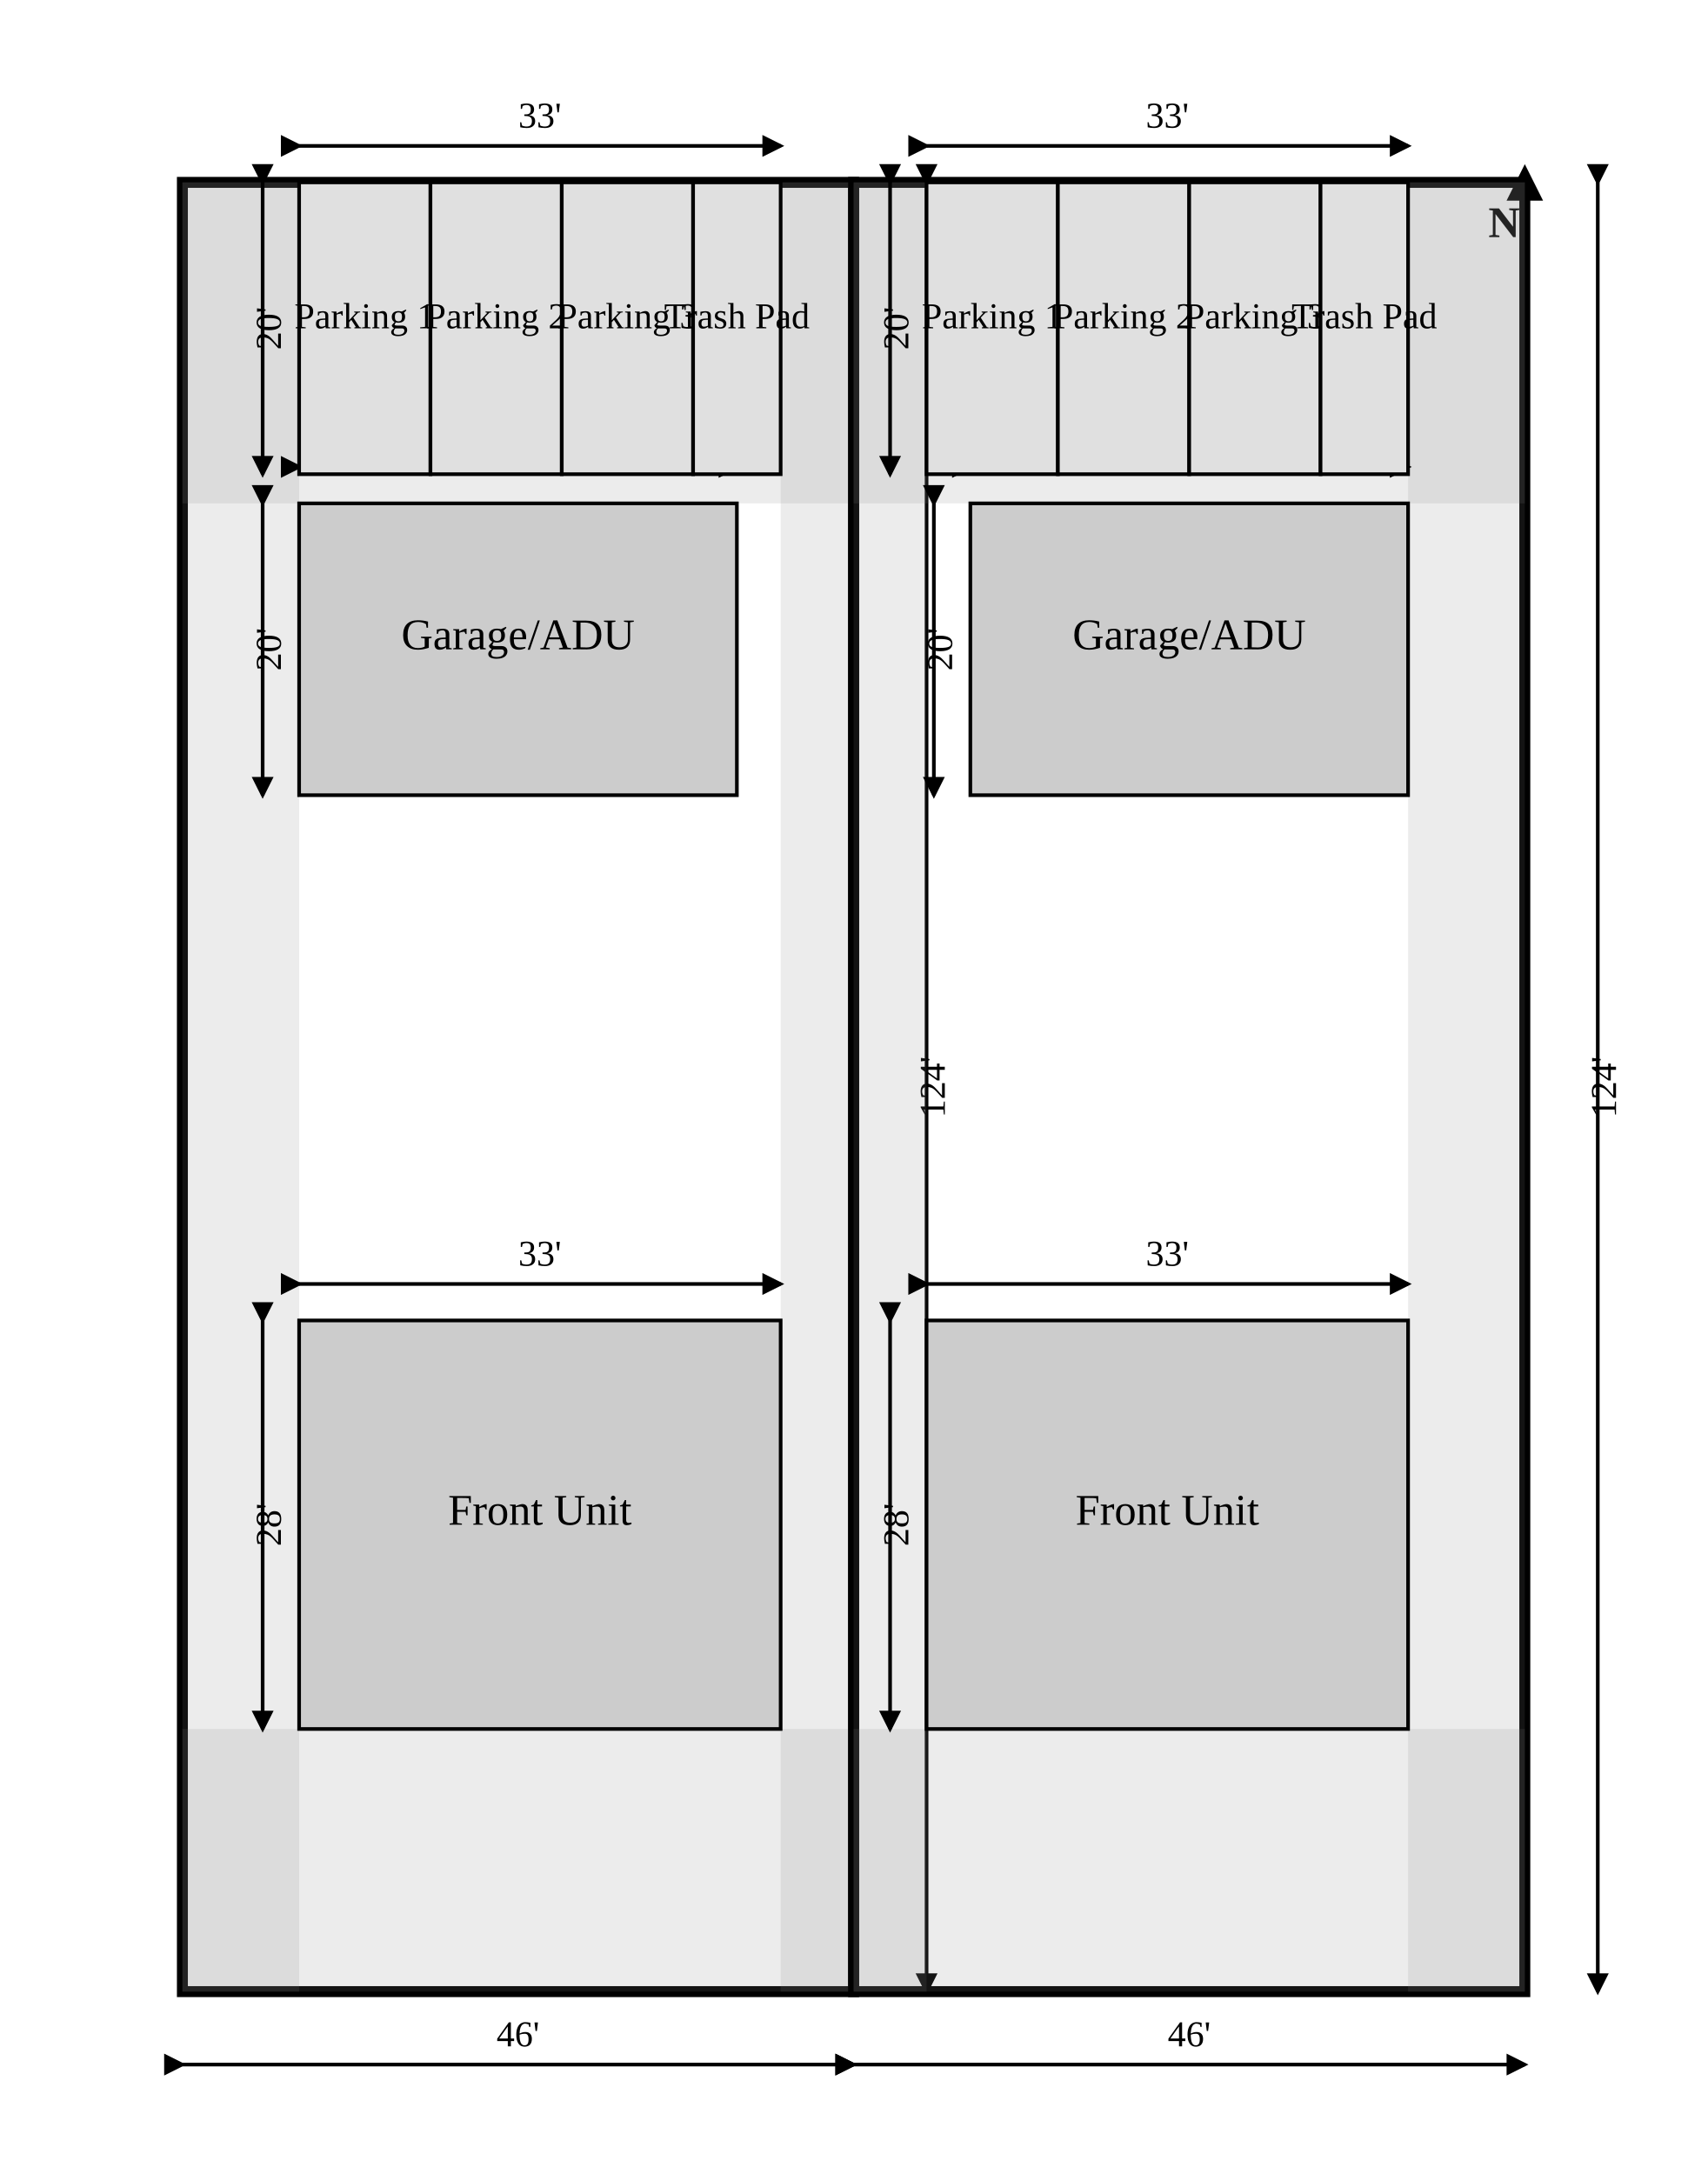
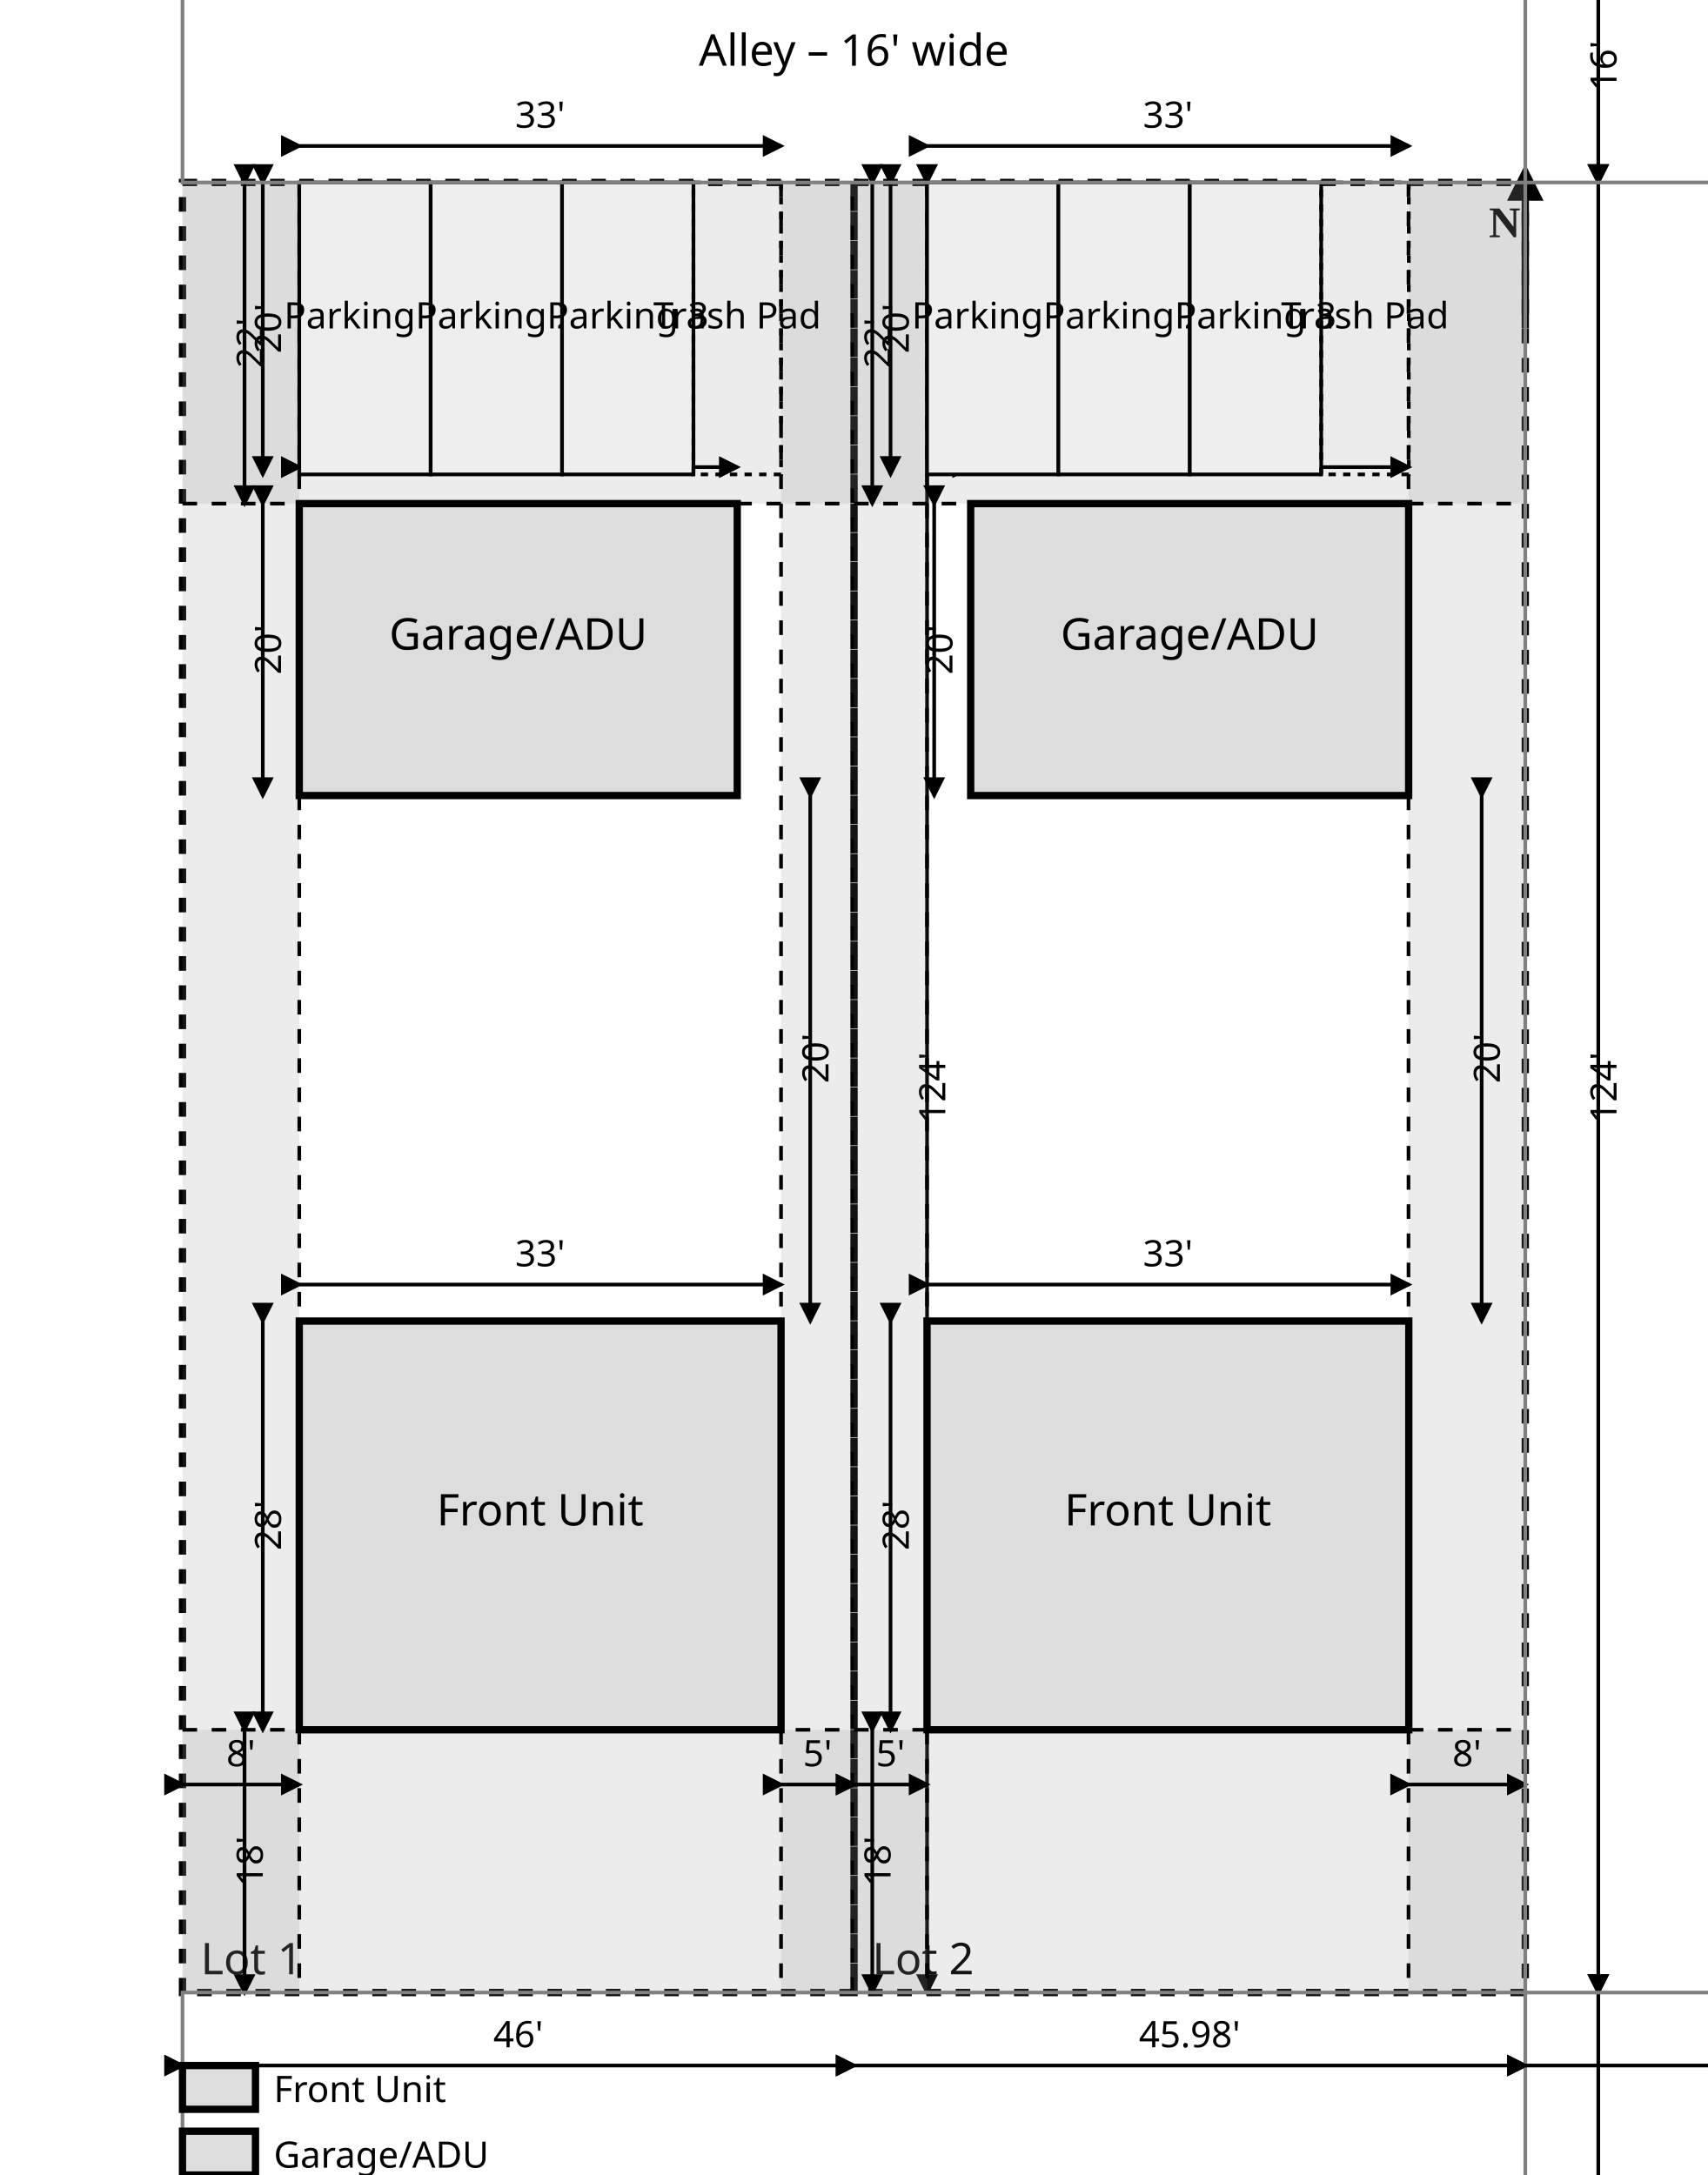
- <svg xmlns="http://www.w3.org/2000/svg" baseProfile="full" height="596" version="1.1" width="468">
+ <svg xmlns="http://www.w3.org/2000/svg" baseProfile="full" height="596" version="1.1" width="467.92">
  <defs>
    <marker id="id1" markerHeight="6" markerWidth="6" orient="auto" refX="5" refY="3">
      <path d="M0,0 L6,3 L0,6 Z" fill="black" />
    </marker>
  </defs>
-   <line stroke="black" stroke-width="2" x1="418" x2="418" y1="90" y2="50" />
-   <polygon fill="black" points="413,55 423,55 418,45" />
-   <text font-size="12" font-weight="bold" x="408" y="65">N</text>
-   <rect fill="none" height="496" stroke="black" stroke-width="3" width="184" x="50" y="50" />
+   <line stroke="black" stroke-width="2" x1="417.92" x2="417.92" y1="90" y2="50" />
+   <polygon fill="black" points="412.92,55 422.92,55 417.92,45" />
+   <text font-size="12" font-weight="bold" x="407.92" y="65">N</text>
+   <rect fill="none" height="496" stroke="black" stroke-dasharray="4,4" stroke-width="2" width="184" x="50" y="50" />
+   <text font-family="sans-serif" font-size="12" x="55" y="541">Lot 1</text>
  <line marker-end="url(#id1)" marker-start="url(#id1)" stroke="black" stroke-width="1" x1="50" x2="234" y1="566" y2="566" />
-   <text font-size="10" text-anchor="middle" x="142.0" y="561">46'</text>
+   <text font-family="sans-serif" font-size="10" text-anchor="middle" x="142.0" y="561">46'</text>
  <line marker-end="url(#id1)" marker-start="url(#id1)" stroke="black" stroke-width="1" x1="254" x2="254" y1="50" y2="546" />
-   <text font-size="10" text-anchor="middle" transform="rotate(-90,259,298.0)" x="259" y="298.0">124'</text>
+   <text font-family="sans-serif" font-size="10" text-anchor="middle" transform="rotate(-90,259,298.0)" x="259" y="298.0">124'</text>
  <rect fill="grey" fill-opacity="0.15" height="72" stroke="none" width="184" x="50" y="474" />
  <rect fill="grey" fill-opacity="0.15" height="88" stroke="none" width="184" x="50" y="50" />
  <rect fill="grey" fill-opacity="0.15" height="496" stroke="none" width="32" x="50" y="50" />
  <rect fill="grey" fill-opacity="0.15" height="496" stroke="none" width="20" x="214" y="50" />
-   <rect fill="#cccccc" height="112" stroke="black" stroke-width="1" width="132" x="82" y="362" />
-   <text alignment-baseline="middle" font-size="12" text-anchor="middle" x="148.0" y="418.0">Front Unit</text>
+   <line fill="none" stroke="black" stroke-dasharray="4,4" stroke-width="1" x1="50" x2="234" y1="474" y2="474" />
+   <line fill="none" stroke="black" stroke-dasharray="4,4" stroke-width="1" x1="50" x2="234" y1="138" y2="138" />
+   <line fill="none" stroke="black" stroke-dasharray="4,4" stroke-width="1" x1="82" x2="82" y1="50" y2="546" />
+   <line fill="none" stroke="black" stroke-dasharray="4,4" stroke-width="1" x1="214" x2="214" y1="50" y2="546" />
+   <line marker-end="url(#id1)" marker-start="url(#id1)" stroke="black" stroke-width="1" x1="67" x2="67" y1="474" y2="546" />
+   <text font-family="sans-serif" font-size="10" text-anchor="middle" transform="rotate(-90,72,510.0)" x="72" y="510.0">18'</text>
+   <line marker-end="url(#id1)" marker-start="url(#id1)" stroke="black" stroke-width="1" x1="67" x2="67" y1="50" y2="138" />
+   <text font-family="sans-serif" font-size="10" text-anchor="middle" transform="rotate(-90,72,94.0)" x="72" y="94.0">22'</text>
+   <line marker-end="url(#id1)" marker-start="url(#id1)" stroke="black" stroke-width="1" x1="50" x2="82" y1="489" y2="489" />
+   <text font-family="sans-serif" font-size="10" text-anchor="middle" x="66.0" y="484">8'</text>
+   <line marker-end="url(#id1)" marker-start="url(#id1)" stroke="black" stroke-width="1" x1="214" x2="234" y1="489" y2="489" />
+   <text font-family="sans-serif" font-size="10" text-anchor="middle" x="224.0" y="484">5'</text>
+   <rect fill="#dddddd" height="112" stroke="black" stroke-width="2" width="132" x="82" y="362" />
+   <text alignment-baseline="middle" font-family="sans-serif" font-size="12" text-anchor="middle" x="148.0" y="418.0">Front Unit</text>
  <line marker-end="url(#id1)" marker-start="url(#id1)" stroke="black" stroke-width="1" x1="82" x2="214" y1="352" y2="352" />
-   <text font-size="10" text-anchor="middle" x="148.0" y="347">33'</text>
+   <text font-family="sans-serif" font-size="10" text-anchor="middle" x="148.0" y="347">33'</text>
  <line marker-end="url(#id1)" marker-start="url(#id1)" stroke="black" stroke-width="1" x1="72" x2="72" y1="362" y2="474" />
-   <text font-size="10" text-anchor="middle" transform="rotate(-90,77,418.0)" x="77" y="418.0">28'</text>
-   <rect fill="#cccccc" height="80" stroke="black" stroke-width="1" width="120" x="82.0" y="138" />
-   <text alignment-baseline="middle" font-size="12" text-anchor="middle" x="142.0" y="178.0">Garage/ADU</text>
+   <text font-family="sans-serif" font-size="10" text-anchor="middle" transform="rotate(-90,77,418.0)" x="77" y="418.0">28'</text>
+   <rect fill="#dddddd" height="80" stroke="black" stroke-width="2" width="120" x="82.0" y="138" />
+   <text alignment-baseline="middle" font-family="sans-serif" font-size="12" text-anchor="middle" x="142.0" y="178.0">Garage/ADU</text>
  <line marker-end="url(#id1)" marker-start="url(#id1)" stroke="black" stroke-width="1" x1="82.0" x2="202.0" y1="128" y2="128" />
-   <text font-size="10" text-anchor="middle" x="142.0" y="123">30'</text>
+   <text font-family="sans-serif" font-size="10" text-anchor="middle" x="142.0" y="123">30'</text>
  <line marker-end="url(#id1)" marker-start="url(#id1)" stroke="black" stroke-width="1" x1="72.0" x2="72.0" y1="138" y2="218" />
-   <text font-size="10" text-anchor="middle" transform="rotate(-90,77.0,178.0)" x="77.0" y="178.0">20'</text>
-   <rect fill="#e0e0e0" height="80" stroke="black" stroke-width="1" width="36" x="82" y="50" />
-   <text alignment-baseline="middle" font-size="10" text-anchor="middle" x="100.0" y="90.0">Parking 1</text>
-   <rect fill="#e0e0e0" height="80" stroke="black" stroke-width="1" width="36" x="118" y="50" />
-   <text alignment-baseline="middle" font-size="10" text-anchor="middle" x="136.0" y="90.0">Parking 2</text>
-   <rect fill="#e0e0e0" height="80" stroke="black" stroke-width="1" width="36" x="154" y="50" />
-   <text alignment-baseline="middle" font-size="10" text-anchor="middle" x="172.0" y="90.0">Parking 3</text>
-   <rect fill="#e0e0e0" height="80" stroke="black" stroke-width="1" width="24" x="190" y="50" />
-   <text alignment-baseline="middle" font-size="10" text-anchor="middle" x="202.0" y="90.0">Trash Pad</text>
+   <text font-family="sans-serif" font-size="10" text-anchor="middle" transform="rotate(-90,77.0,178.0)" x="77.0" y="178.0">20'</text>
+   <line marker-end="url(#id1)" marker-start="url(#id1)" stroke="black" stroke-width="1" x1="222.0" x2="222.0" y1="218" y2="362" />
+   <text font-family="sans-serif" font-size="10" text-anchor="middle" transform="rotate(-90,227.0,290.0)" x="227.0" y="290.0">20'</text>
+   <rect fill="#eeeeee" height="80" stroke="black" stroke-width="1" width="36" x="82" y="50" />
+   <text alignment-baseline="middle" font-family="sans-serif" font-size="10" text-anchor="middle" x="100.0" y="90.0">Parking 1</text>
+   <rect fill="#eeeeee" height="80" stroke="black" stroke-width="1" width="36" x="118" y="50" />
+   <text alignment-baseline="middle" font-family="sans-serif" font-size="10" text-anchor="middle" x="136.0" y="90.0">Parking 2</text>
+   <rect fill="#eeeeee" height="80" stroke="black" stroke-width="1" width="36" x="154" y="50" />
+   <text alignment-baseline="middle" font-family="sans-serif" font-size="10" text-anchor="middle" x="172.0" y="90.0">Parking 3</text>
+   <rect fill="none" height="80" stroke="black" stroke-dasharray="2,2" stroke-width="1" width="24" x="190" y="50" />
+   <text alignment-baseline="middle" font-family="sans-serif" font-size="10" text-anchor="middle" x="202.0" y="90.0">Trash Pad</text>
  <line marker-end="url(#id1)" marker-start="url(#id1)" stroke="black" stroke-width="1" x1="82" x2="214" y1="40" y2="40" />
-   <text font-size="10" text-anchor="middle" x="148.0" y="35">33'</text>
+   <text font-family="sans-serif" font-size="10" text-anchor="middle" x="148.0" y="35">33'</text>
  <line marker-end="url(#id1)" marker-start="url(#id1)" stroke="black" stroke-width="1" x1="72" x2="72" y1="50" y2="130" />
-   <text font-size="10" text-anchor="middle" transform="rotate(-90,77,90.0)" x="77" y="90.0">20'</text>
-   <rect fill="none" height="496" stroke="black" stroke-width="3" width="184" x="234" y="50" />
-   <line marker-end="url(#id1)" marker-start="url(#id1)" stroke="black" stroke-width="1" x1="234" x2="418" y1="566" y2="566" />
-   <text font-size="10" text-anchor="middle" x="326.0" y="561">46'</text>
-   <line marker-end="url(#id1)" marker-start="url(#id1)" stroke="black" stroke-width="1" x1="438" x2="438" y1="50" y2="546" />
-   <text font-size="10" text-anchor="middle" transform="rotate(-90,443,298.0)" x="443" y="298.0">124'</text>
-   <rect fill="grey" fill-opacity="0.15" height="72" stroke="none" width="184" x="234" y="474" />
-   <rect fill="grey" fill-opacity="0.15" height="88" stroke="none" width="184" x="234" y="50" />
+   <text font-family="sans-serif" font-size="10" text-anchor="middle" transform="rotate(-90,77,90.0)" x="77" y="90.0">20'</text>
+   <rect fill="none" height="496" stroke="black" stroke-dasharray="4,4" stroke-width="2" width="183.92" x="234" y="50" />
+   <text font-family="sans-serif" font-size="12" x="239" y="541">Lot 2</text>
+   <line marker-end="url(#id1)" marker-start="url(#id1)" stroke="black" stroke-width="1" x1="234" x2="417.92" y1="566" y2="566" />
+   <text font-family="sans-serif" font-size="10" text-anchor="middle" x="325.96" y="561">45.98'</text>
+   <line marker-end="url(#id1)" marker-start="url(#id1)" stroke="black" stroke-width="1" x1="437.92" x2="437.92" y1="50" y2="546" />
+   <text font-family="sans-serif" font-size="10" text-anchor="middle" transform="rotate(-90,442.92,298.0)" x="442.92" y="298.0">124'</text>
+   <rect fill="grey" fill-opacity="0.15" height="72" stroke="none" width="183.92" x="234" y="474" />
+   <rect fill="grey" fill-opacity="0.15" height="88" stroke="none" width="183.92" x="234" y="50" />
  <rect fill="grey" fill-opacity="0.15" height="496" stroke="none" width="20" x="234" y="50" />
-   <rect fill="grey" fill-opacity="0.15" height="496" stroke="none" width="32" x="386" y="50" />
-   <rect fill="#cccccc" height="112" stroke="black" stroke-width="1" width="132" x="254" y="362" />
-   <text alignment-baseline="middle" font-size="12" text-anchor="middle" x="320.0" y="418.0">Front Unit</text>
+   <rect fill="grey" fill-opacity="0.15" height="496" stroke="none" width="32" x="385.92" y="50" />
+   <line fill="none" stroke="black" stroke-dasharray="4,4" stroke-width="1" x1="234" x2="417.92" y1="474" y2="474" />
+   <line fill="none" stroke="black" stroke-dasharray="4,4" stroke-width="1" x1="234" x2="417.92" y1="138" y2="138" />
+   <line fill="none" stroke="black" stroke-dasharray="4,4" stroke-width="1" x1="254" x2="254" y1="50" y2="546" />
+   <line fill="none" stroke="black" stroke-dasharray="4,4" stroke-width="1" x1="385.92" x2="385.92" y1="50" y2="546" />
+   <line marker-end="url(#id1)" marker-start="url(#id1)" stroke="black" stroke-width="1" x1="239" x2="239" y1="474" y2="546" />
+   <text font-family="sans-serif" font-size="10" text-anchor="middle" transform="rotate(-90,244,510.0)" x="244" y="510.0">18'</text>
+   <line marker-end="url(#id1)" marker-start="url(#id1)" stroke="black" stroke-width="1" x1="239" x2="239" y1="50" y2="138" />
+   <text font-family="sans-serif" font-size="10" text-anchor="middle" transform="rotate(-90,244,94.0)" x="244" y="94.0">22'</text>
+   <line marker-end="url(#id1)" marker-start="url(#id1)" stroke="black" stroke-width="1" x1="234" x2="254" y1="489" y2="489" />
+   <text font-family="sans-serif" font-size="10" text-anchor="middle" x="244.0" y="484">5'</text>
+   <line marker-end="url(#id1)" marker-start="url(#id1)" stroke="black" stroke-width="1" x1="385.92" x2="417.92" y1="489" y2="489" />
+   <text font-family="sans-serif" font-size="10" text-anchor="middle" x="401.92" y="484">8'</text>
+   <rect fill="#dddddd" height="112" stroke="black" stroke-width="2" width="132" x="254" y="362" />
+   <text alignment-baseline="middle" font-family="sans-serif" font-size="12" text-anchor="middle" x="320.0" y="418.0">Front Unit</text>
  <line marker-end="url(#id1)" marker-start="url(#id1)" stroke="black" stroke-width="1" x1="254" x2="386" y1="352" y2="352" />
-   <text font-size="10" text-anchor="middle" x="320.0" y="347">33'</text>
+   <text font-family="sans-serif" font-size="10" text-anchor="middle" x="320.0" y="347">33'</text>
  <line marker-end="url(#id1)" marker-start="url(#id1)" stroke="black" stroke-width="1" x1="244" x2="244" y1="362" y2="474" />
-   <text font-size="10" text-anchor="middle" transform="rotate(-90,249,418.0)" x="249" y="418.0">28'</text>
-   <rect fill="#cccccc" height="80" stroke="black" stroke-width="1" width="120" x="266.0" y="138" />
-   <text alignment-baseline="middle" font-size="12" text-anchor="middle" x="326.0" y="178.0">Garage/ADU</text>
-   <line marker-end="url(#id1)" marker-start="url(#id1)" stroke="black" stroke-width="1" x1="266.0" x2="386.0" y1="128" y2="128" />
-   <text font-size="10" text-anchor="middle" x="326.0" y="123">30'</text>
-   <line marker-end="url(#id1)" marker-start="url(#id1)" stroke="black" stroke-width="1" x1="256.0" x2="256.0" y1="138" y2="218" />
-   <text font-size="10" text-anchor="middle" transform="rotate(-90,261.0,178.0)" x="261.0" y="178.0">20'</text>
-   <rect fill="#e0e0e0" height="80" stroke="black" stroke-width="1" width="36" x="254" y="50" />
-   <text alignment-baseline="middle" font-size="10" text-anchor="middle" x="272.0" y="90.0">Parking 1</text>
-   <rect fill="#e0e0e0" height="80" stroke="black" stroke-width="1" width="36" x="290" y="50" />
-   <text alignment-baseline="middle" font-size="10" text-anchor="middle" x="308.0" y="90.0">Parking 2</text>
-   <rect fill="#e0e0e0" height="80" stroke="black" stroke-width="1" width="36" x="326" y="50" />
-   <text alignment-baseline="middle" font-size="10" text-anchor="middle" x="344.0" y="90.0">Parking 3</text>
-   <rect fill="#e0e0e0" height="80" stroke="black" stroke-width="1" width="24" x="362" y="50" />
-   <text alignment-baseline="middle" font-size="10" text-anchor="middle" x="374.0" y="90.0">Trash Pad</text>
+   <text font-family="sans-serif" font-size="10" text-anchor="middle" transform="rotate(-90,249,418.0)" x="249" y="418.0">28'</text>
+   <rect fill="#dddddd" height="80" stroke="black" stroke-width="2" width="120" x="265.96" y="138" />
+   <text alignment-baseline="middle" font-family="sans-serif" font-size="12" text-anchor="middle" x="325.96" y="178.0">Garage/ADU</text>
+   <line marker-end="url(#id1)" marker-start="url(#id1)" stroke="black" stroke-width="1" x1="265.96" x2="385.96" y1="128" y2="128" />
+   <text font-family="sans-serif" font-size="10" text-anchor="middle" x="325.96" y="123">30'</text>
+   <line marker-end="url(#id1)" marker-start="url(#id1)" stroke="black" stroke-width="1" x1="255.96" x2="255.96" y1="138" y2="218" />
+   <text font-family="sans-serif" font-size="10" text-anchor="middle" transform="rotate(-90,260.96,178.0)" x="260.96" y="178.0">20'</text>
+   <line marker-end="url(#id1)" marker-start="url(#id1)" stroke="black" stroke-width="1" x1="405.96" x2="405.96" y1="218" y2="362" />
+   <text font-family="sans-serif" font-size="10" text-anchor="middle" transform="rotate(-90,410.96,290.0)" x="410.96" y="290.0">20'</text>
+   <rect fill="#eeeeee" height="80" stroke="black" stroke-width="1" width="36" x="254" y="50" />
+   <text alignment-baseline="middle" font-family="sans-serif" font-size="10" text-anchor="middle" x="272.0" y="90.0">Parking 1</text>
+   <rect fill="#eeeeee" height="80" stroke="black" stroke-width="1" width="36" x="290" y="50" />
+   <text alignment-baseline="middle" font-family="sans-serif" font-size="10" text-anchor="middle" x="308.0" y="90.0">Parking 2</text>
+   <rect fill="#eeeeee" height="80" stroke="black" stroke-width="1" width="36" x="326" y="50" />
+   <text alignment-baseline="middle" font-family="sans-serif" font-size="10" text-anchor="middle" x="344.0" y="90.0">Parking 3</text>
+   <rect fill="none" height="80" stroke="black" stroke-dasharray="2,2" stroke-width="1" width="24" x="362" y="50" />
+   <text alignment-baseline="middle" font-family="sans-serif" font-size="10" text-anchor="middle" x="374.0" y="90.0">Trash Pad</text>
  <line marker-end="url(#id1)" marker-start="url(#id1)" stroke="black" stroke-width="1" x1="254" x2="386" y1="40" y2="40" />
-   <text font-size="10" text-anchor="middle" x="320.0" y="35">33'</text>
+   <text font-family="sans-serif" font-size="10" text-anchor="middle" x="320.0" y="35">33'</text>
  <line marker-end="url(#id1)" marker-start="url(#id1)" stroke="black" stroke-width="1" x1="244" x2="244" y1="50" y2="130" />
-   <text font-size="10" text-anchor="middle" transform="rotate(-90,249,90.0)" x="249" y="90.0">20'</text>
+   <text font-family="sans-serif" font-size="10" text-anchor="middle" transform="rotate(-90,249,90.0)" x="249" y="90.0">20'</text>
+   <rect fill="none" height="64" stroke="gray" stroke-width="1" width="367.92" x="50" y="-14" />
+   <text font-family="sans-serif" font-size="12" text-anchor="middle" x="233.96" y="18">Alley – 16' wide</text>
+   <line marker-end="url(#id1)" marker-start="url(#id1)" stroke="black" stroke-width="1" x1="437.92" x2="437.92" y1="-14" y2="50" />
+   <text font-family="sans-serif" font-size="10" text-anchor="middle" transform="rotate(-90,442.92,18.0)" x="442.92" y="18.0">16'</text>
+   <rect fill="none" height="240" stroke="gray" stroke-width="1" width="367.92" x="50" y="546" />
+   <text font-family="sans-serif" font-size="12" text-anchor="middle" x="233.96" y="666">22nd Ave S – 60' wide</text>
+   <line marker-end="url(#id1)" marker-start="url(#id1)" stroke="black" stroke-width="1" x1="437.92" x2="437.92" y1="546" y2="786" />
+   <text font-family="sans-serif" font-size="10" text-anchor="middle" transform="rotate(-90,442.92,666.0)" x="442.92" y="666.0">60'</text>
+   <rect fill="none" height="496" stroke="gray" stroke-width="1" width="200" x="417.92" y="50" />
+   <text font-family="sans-serif" font-size="12" text-anchor="middle" transform="rotate(-90,517.92,298.0)" x="517.92" y="298.0">27th St S – 50' wide</text>
+   <line marker-end="url(#id1)" marker-start="url(#id1)" stroke="black" stroke-width="1" x1="417.92" x2="617.92" y1="566" y2="566" />
+   <text font-family="sans-serif" font-size="10" text-anchor="middle" x="517.92" y="561">50'</text>
+   <rect fill="#dddddd" height="12" stroke="black" stroke-width="2" width="20" x="50" y="566" />
+   <text font-family="sans-serif" font-size="10" x="75" y="576">Front Unit</text>
+   <rect fill="#dddddd" height="12" stroke="black" stroke-width="2" width="20" x="50" y="584" />
+   <text font-family="sans-serif" font-size="10" x="75" y="594">Garage/ADU</text>
+   <rect fill="#eeeeee" height="12" stroke="black" stroke-width="1" width="20" x="50" y="602" />
+   <text font-family="sans-serif" font-size="10" x="75" y="612">Parking</text>
+   <rect fill="none" height="12" stroke="black" stroke-dasharray="2,2" stroke-width="1" width="20" x="50" y="620" />
+   <text font-family="sans-serif" font-size="10" x="75" y="630">Trash</text>
</svg>
